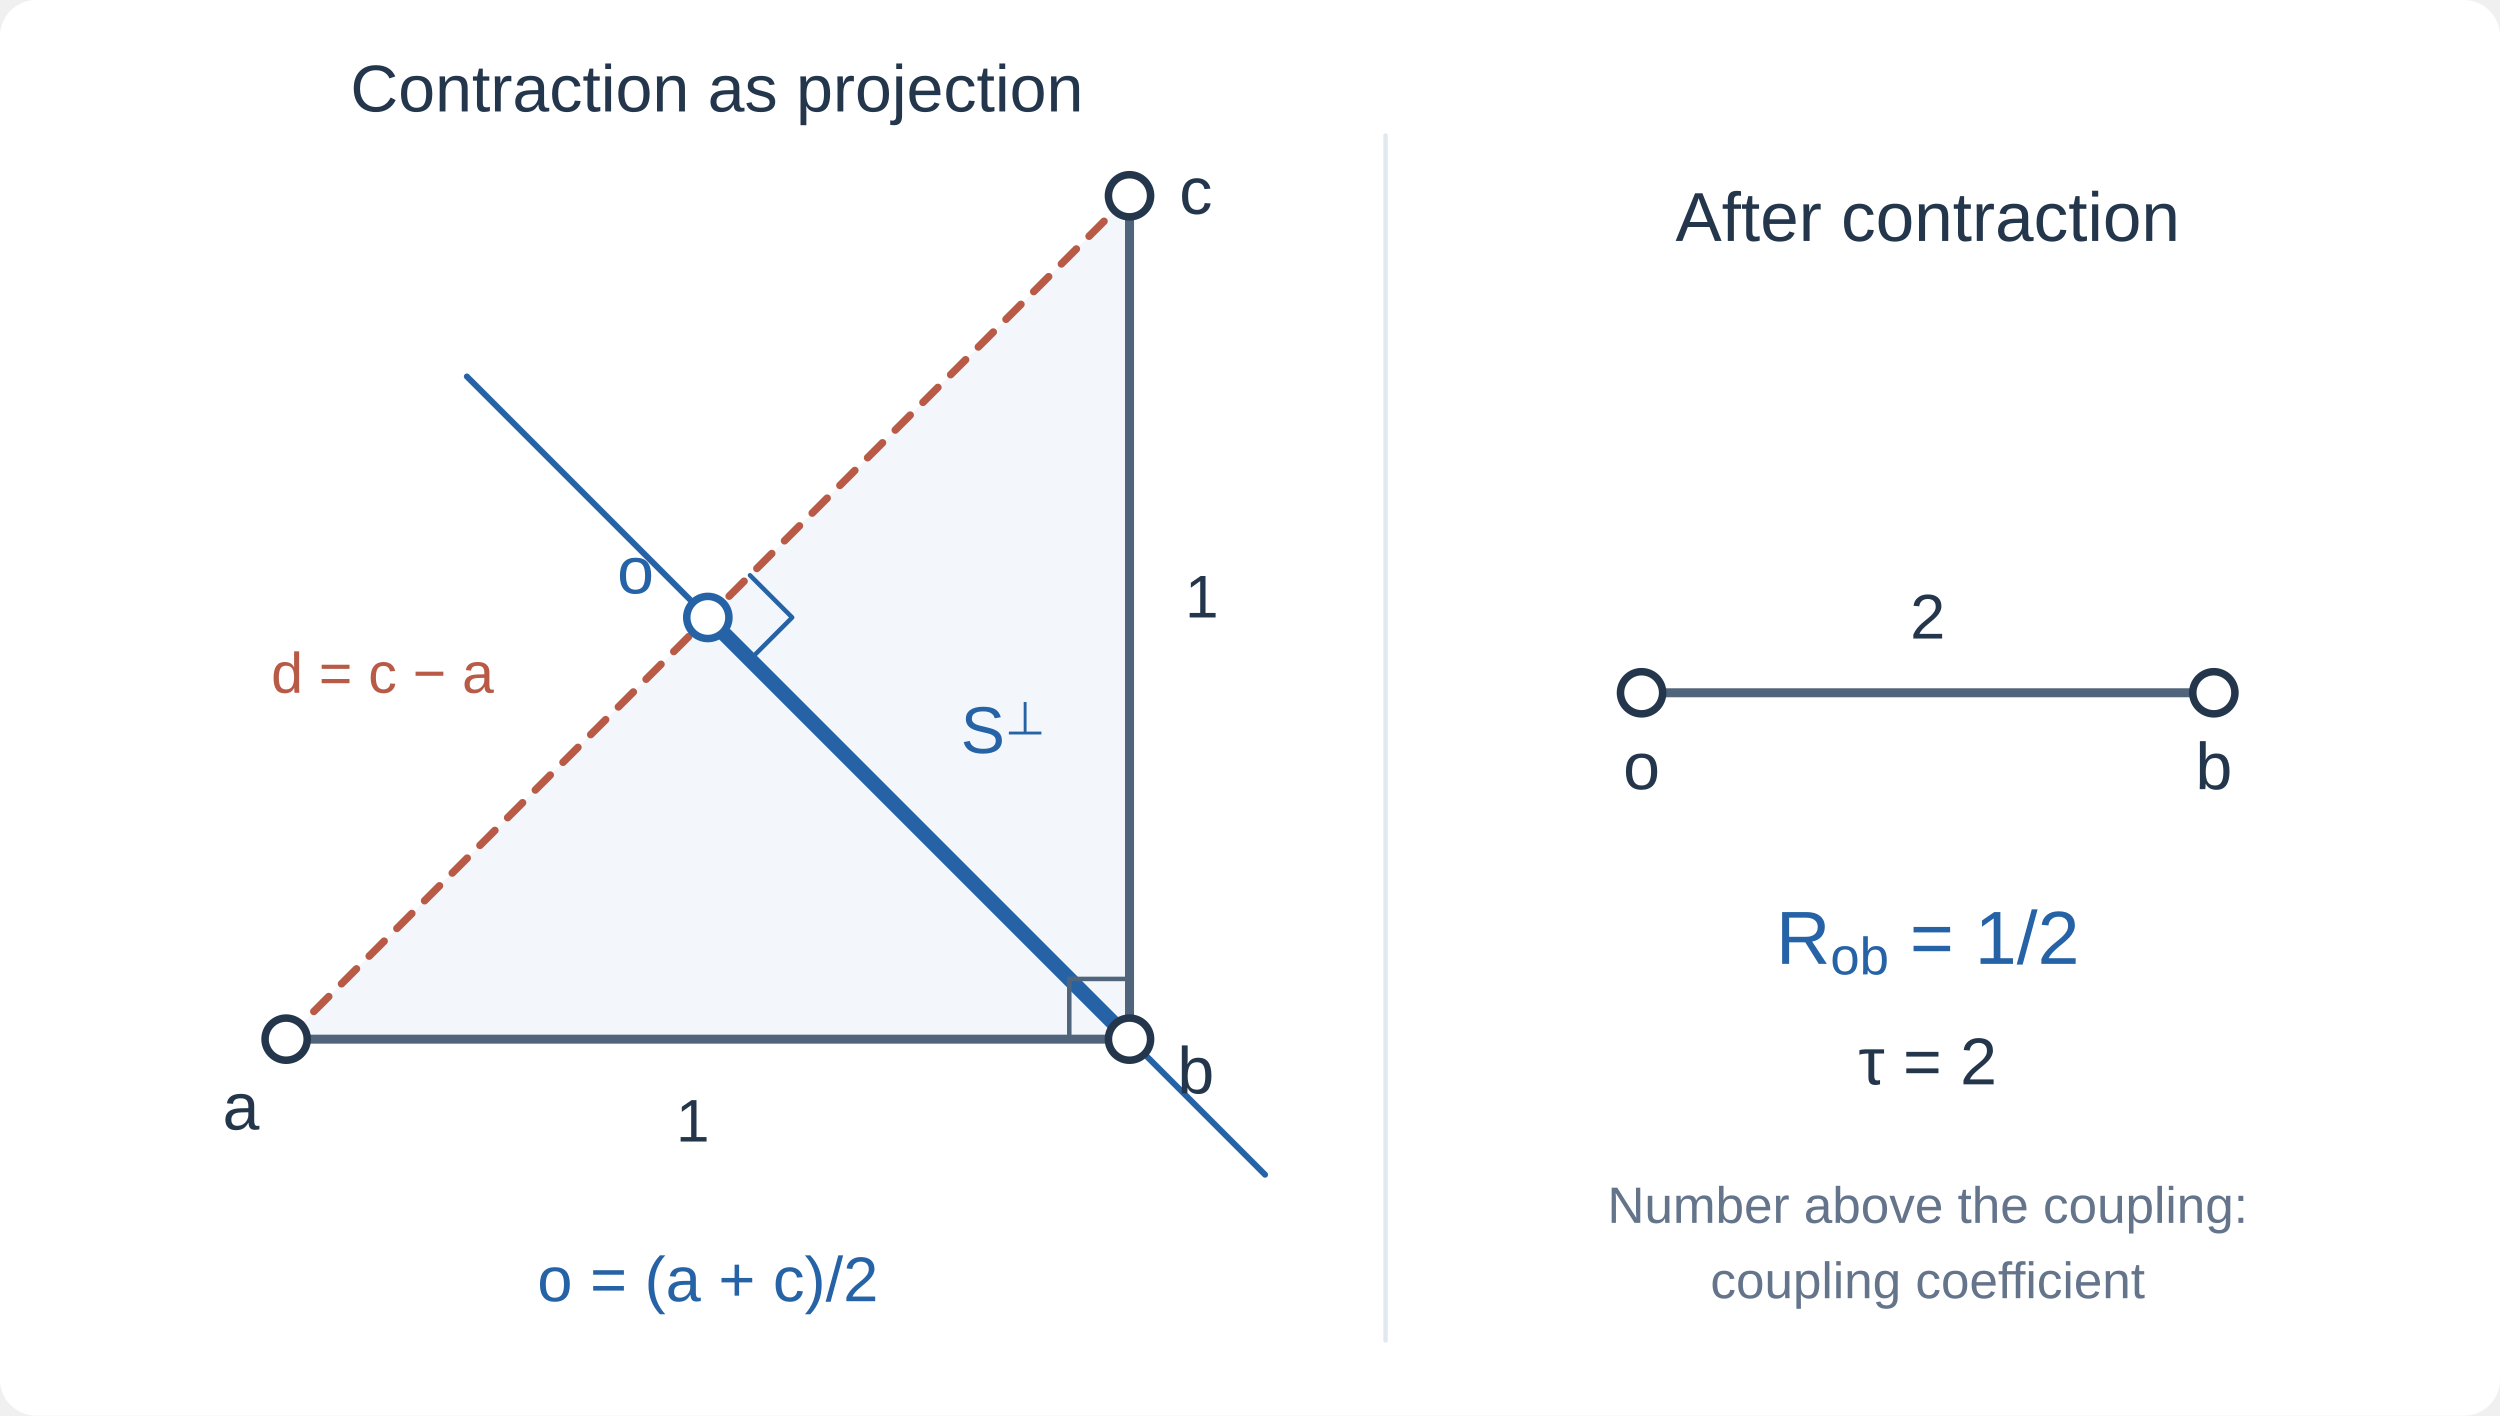
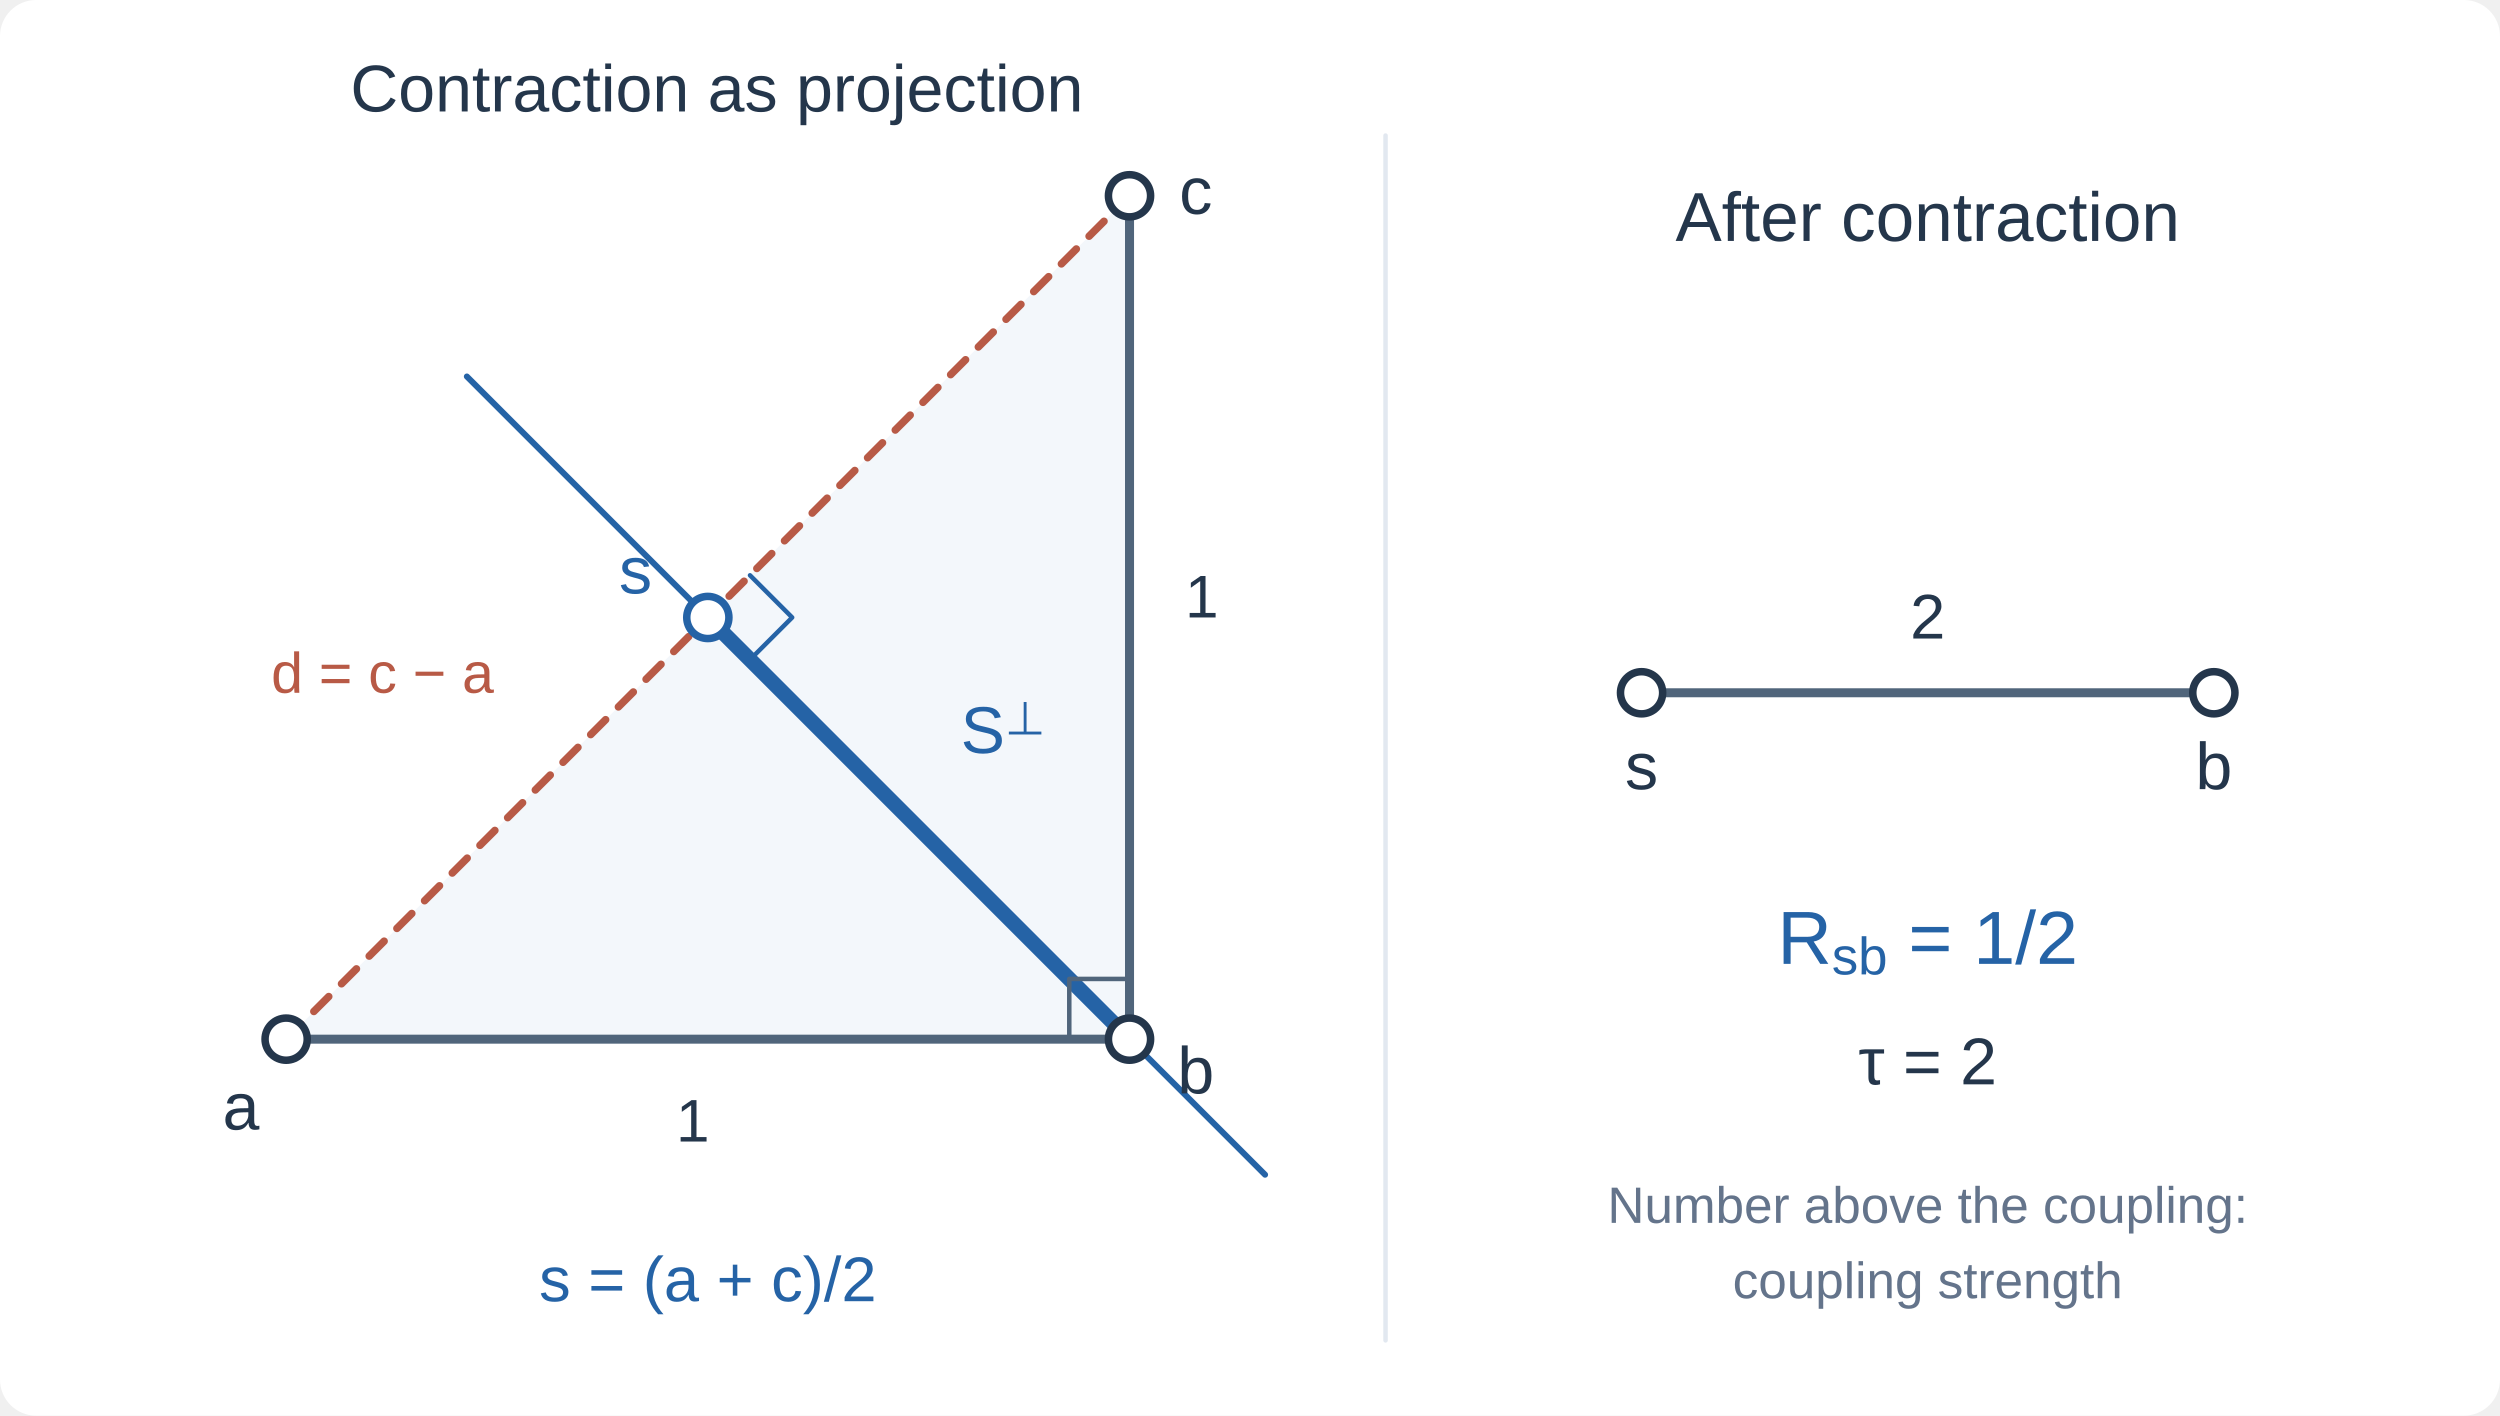
<svg xmlns="http://www.w3.org/2000/svg" width="830" height="470" viewBox="0 0 830 470" role="img" aria-labelledby="title desc">
  <rect width="100%" height="100%" fill="white" rx="12" />
  <g font-family="Arial, DejaVu Sans, sans-serif" stroke-linecap="round" stroke-linejoin="round">
    <text x="238" y="37" text-anchor="middle" font-size="22" fill="#24364b">Contraction as projection</text>
    <path d="M95 345 H375 V65 Z" fill="#f3f7fb" />
    <path d="M95 345 L375 345" fill="none" stroke="#50657b" stroke-width="3" />
    <path d="M375 345 L375 65" fill="none" stroke="#50657b" stroke-width="3" />
    <path d="M95 345 L375 65" fill="none" stroke="#b85a46" stroke-width="2.5" stroke-dasharray="7 6" />
    <path d="M155 125 L420 390" fill="none" stroke="#2563a6" stroke-width="2" />
    <path d="M235 205 L375 345" fill="none" stroke="#2563a6" stroke-width="5" />
    <path d="M355 345 V325 H375" fill="none" stroke="#50657b" stroke-width="1.5" />
    <path d="M249 191 L263 205 L249 219" fill="none" stroke="#2563a6" stroke-width="1.5" />
    <circle cx="95" cy="345" r="7" fill="#fff" stroke="#24364b" stroke-width="2.5" />
    <text x="80" y="375" text-anchor="middle" font-size="22" fill="#24364b">a</text>
    <circle cx="375" cy="345" r="7" fill="#fff" stroke="#24364b" stroke-width="2.5" />
    <text x="397" y="363" text-anchor="middle" font-size="22" fill="#24364b">b</text>
    <circle cx="375" cy="65" r="7" fill="#fff" stroke="#24364b" stroke-width="2.5" />
    <text x="397" y="71" text-anchor="middle" font-size="22" fill="#24364b">c</text>
    <circle cx="235" cy="205" r="7" fill="#fff" stroke="#2563a6" stroke-width="2.5" />
-     <text x="211" y="197" text-anchor="middle" font-size="22" fill="#2563a6">o</text>
+     <text x="211" y="197" text-anchor="middle" font-size="22" fill="#2563a6">s</text>
    <text x="230" y="379" text-anchor="middle" font-size="20" fill="#24364b">1</text>
    <text x="399" y="205" text-anchor="middle" font-size="20" fill="#24364b">1</text>
    <text x="127" y="230" text-anchor="middle" font-size="19" fill="#b85a46">d = c − a</text>
    <text x="333" y="250" text-anchor="middle" font-size="22" fill="#2563a6">S<tspan baseline-shift="super" font-size="15.4">⊥</tspan>
    </text>
-     <text x="235" y="432" text-anchor="middle" font-size="21" fill="#2563a6">o = (a + c)/2</text>
+     <text x="235" y="432" text-anchor="middle" font-size="21" fill="#2563a6">s = (a + c)/2</text>
    <path d="M460 45 L460 445" fill="none" stroke="#e2e8f0" stroke-width="1.5" />
    <text x="640" y="80" text-anchor="middle" font-size="23" fill="#24364b">After contraction</text>
    <path d="M545 230 L735 230" fill="none" stroke="#50657b" stroke-width="3" />
    <circle cx="545" cy="230" r="7" fill="#fff" stroke="#24364b" stroke-width="2.5" />
-     <text x="545" y="262" text-anchor="middle" font-size="22" fill="#24364b">o</text>
+     <text x="545" y="262" text-anchor="middle" font-size="22" fill="#24364b">s</text>
    <circle cx="735" cy="230" r="7" fill="#fff" stroke="#24364b" stroke-width="2.5" />
    <text x="735" y="262" text-anchor="middle" font-size="22" fill="#24364b">b</text>
    <text x="640" y="212" text-anchor="middle" font-size="21" fill="#24364b">2</text>
-     <text x="640" y="320" text-anchor="middle" font-size="25" fill="#2563a6">R<tspan baseline-shift="sub" font-size="17.5">ob</tspan> = 1/2</text>
+     <text x="640" y="320" text-anchor="middle" font-size="25" fill="#2563a6">R<tspan baseline-shift="sub" font-size="17.5">sb</tspan> = 1/2</text>
    <text x="640" y="360" text-anchor="middle" font-size="22" fill="#24364b">τ = 2</text>
    <text x="640" y="406" text-anchor="middle" font-size="17" fill="#64748b">Number above the coupling:</text>
-     <text x="640" y="431" text-anchor="middle" font-size="17" fill="#64748b">coupling coefficient</text>
+     <text x="640" y="431" text-anchor="middle" font-size="17" fill="#64748b">coupling strength</text>
  </g>
</svg>
